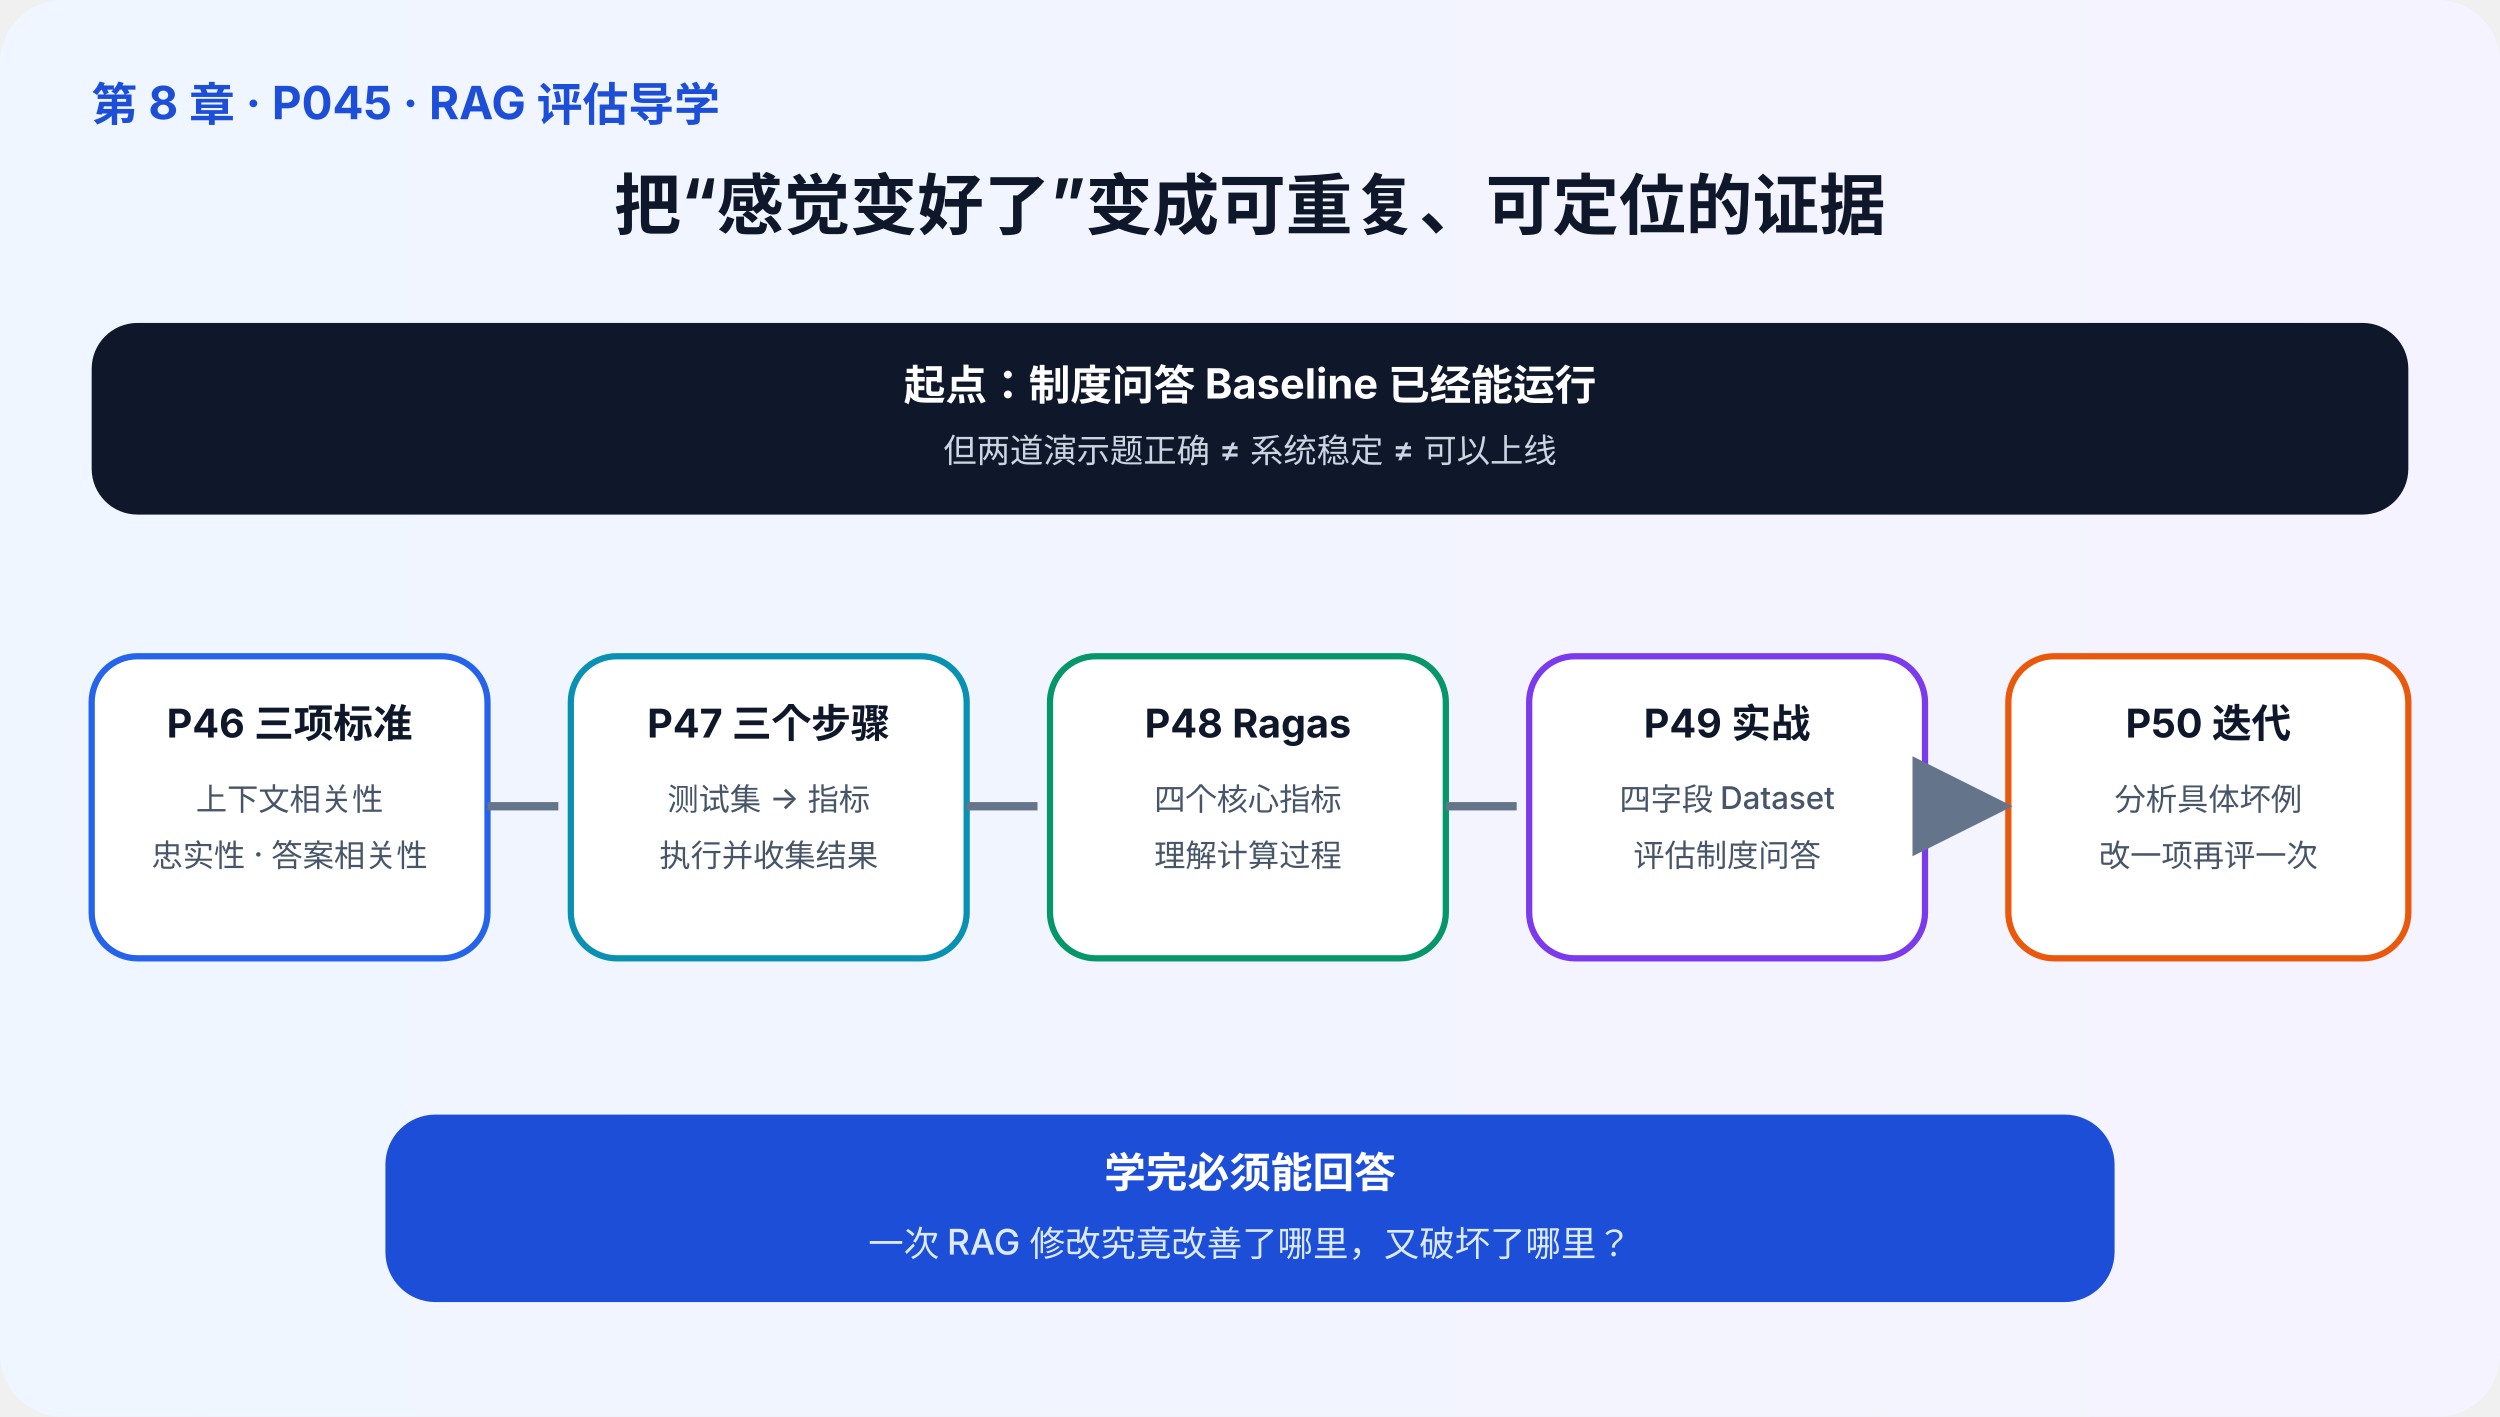
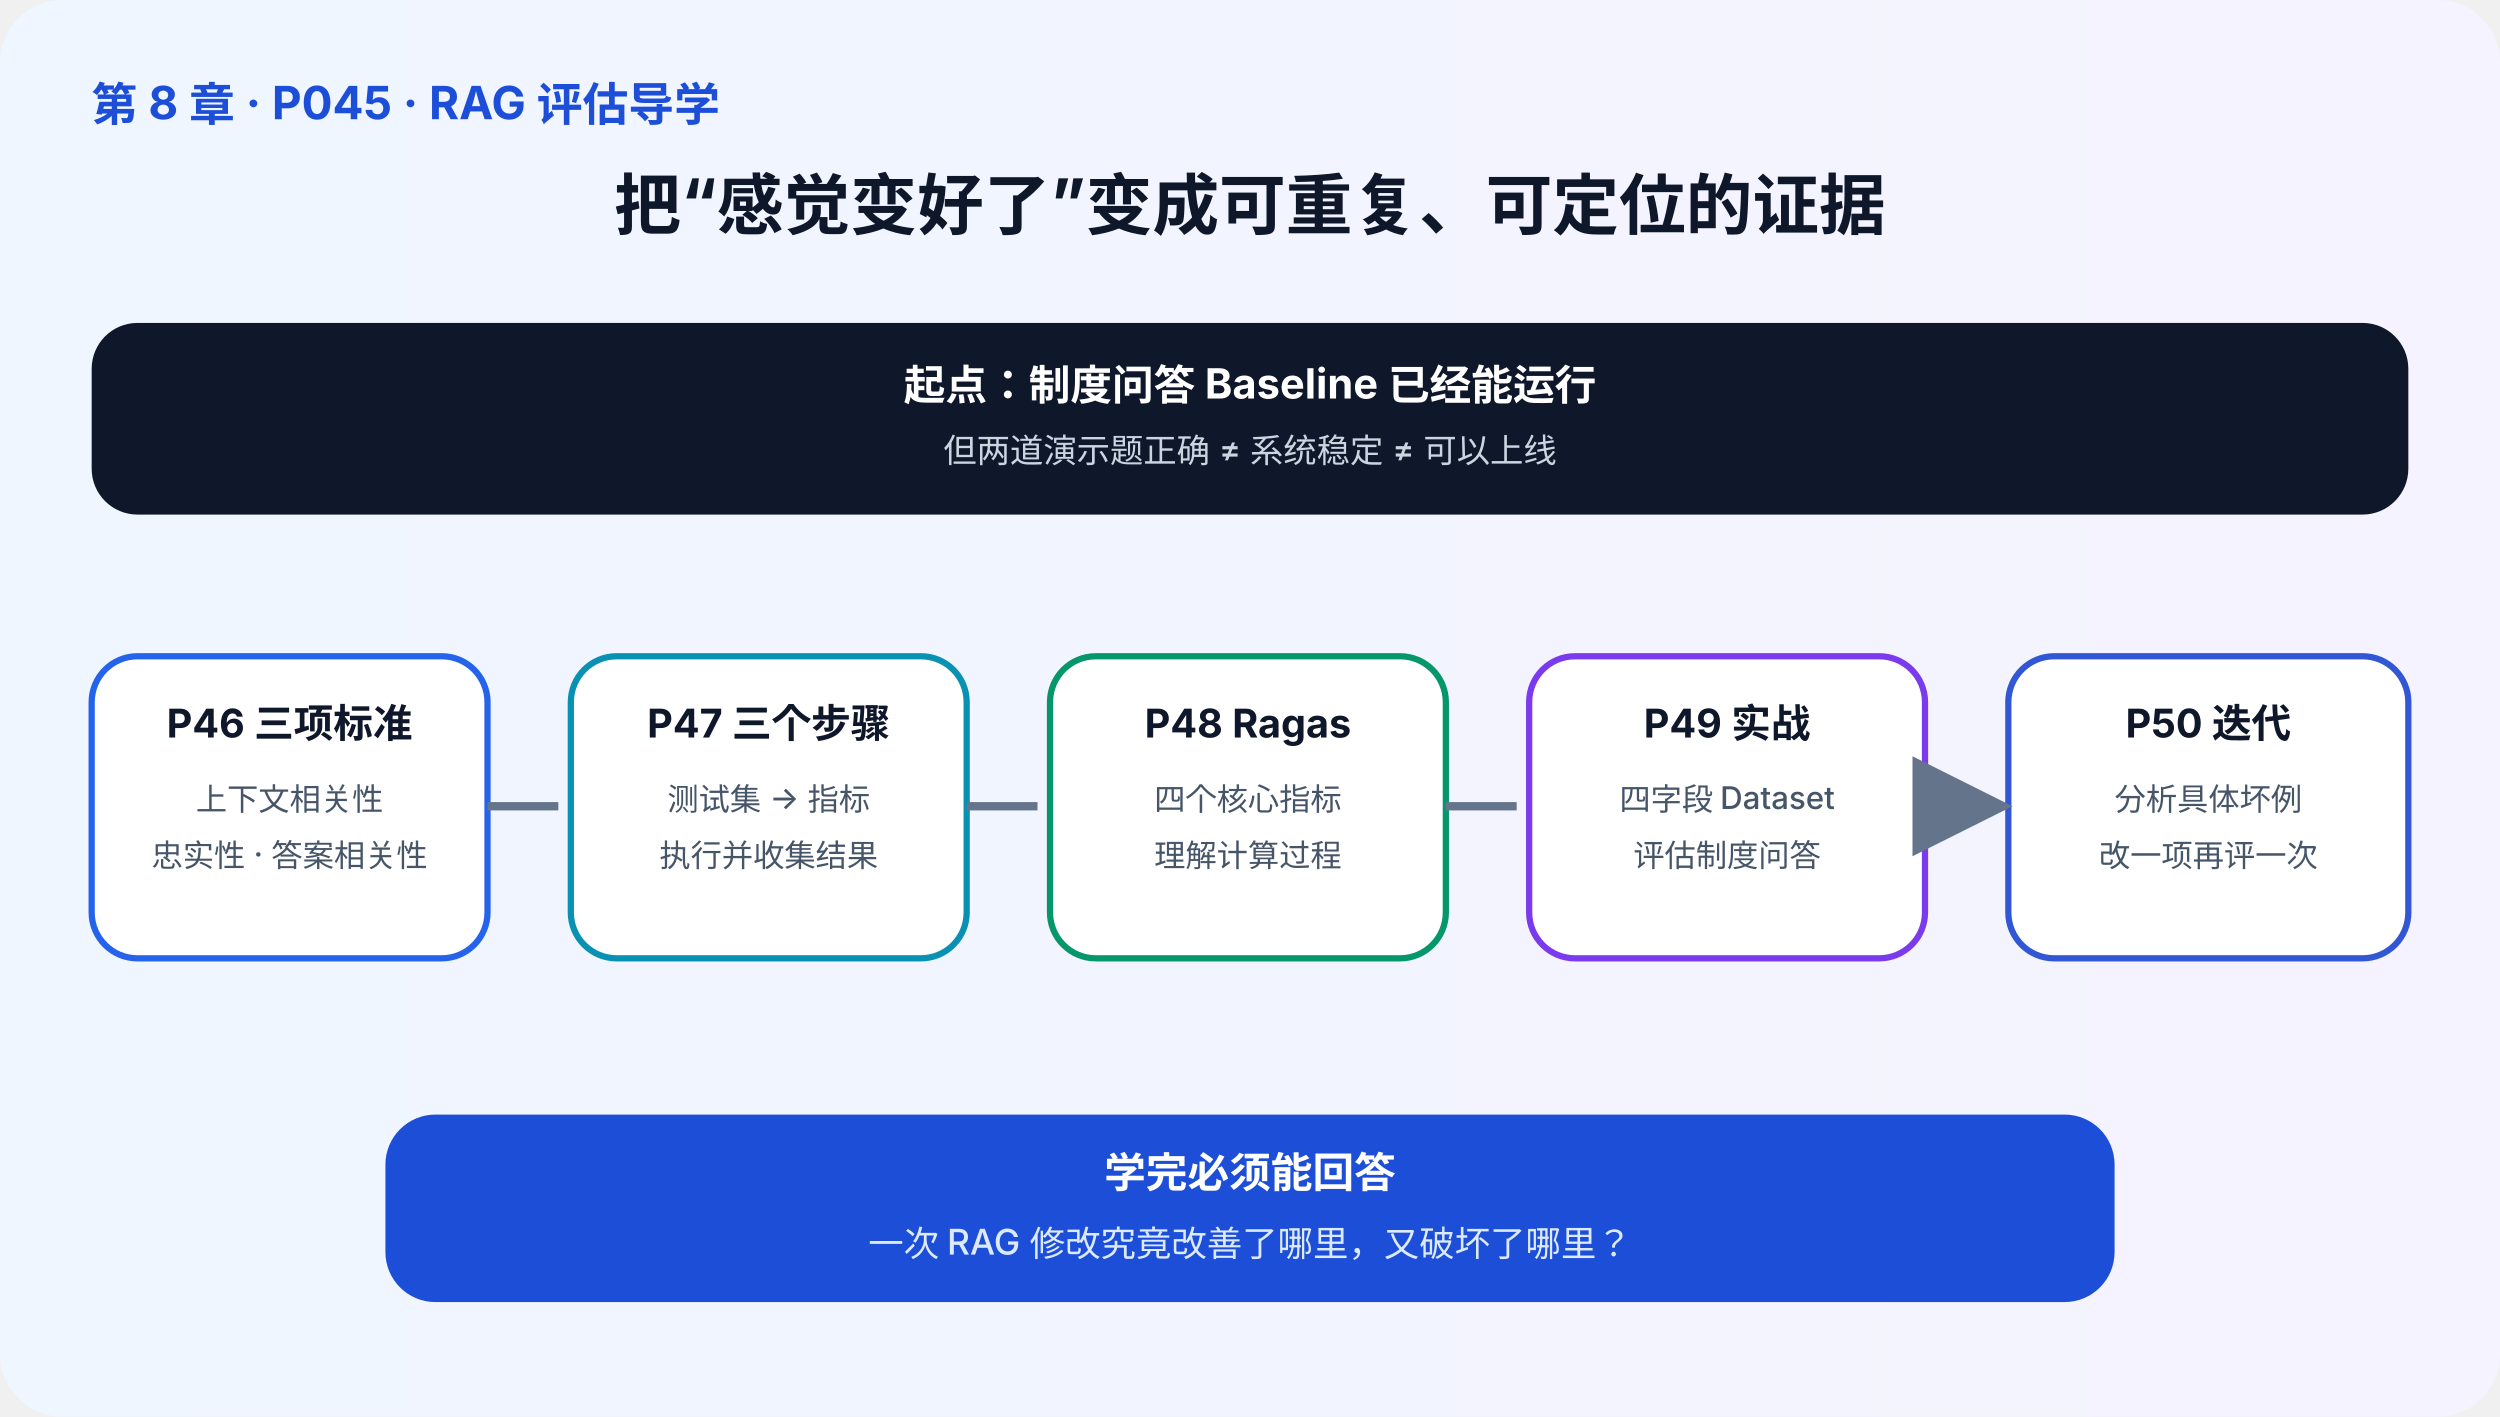
<svg xmlns="http://www.w3.org/2000/svg" role="img" width="1200" height="680" viewBox="0 0 1200 680">
  <defs>
    <linearGradient id="b45" x1="0" x2="1">
      <stop stop-color="#eff6ff" />
      <stop offset="1" stop-color="#f5f3ff" />
    </linearGradient>
    <marker id="a45" markerWidth="12" markerHeight="12" refX="10" refY="6" orient="auto">
      <path d="M0 0 12 6 0 12Z" fill="#64748b" />
    </marker>
    <style>.h{font:700 22px -apple-system,BlinkMacSystemFont,"PingFang SC",sans-serif;fill:#1d4ed8}.t{font:700 32px -apple-system,BlinkMacSystemFont,"PingFang SC",sans-serif;fill:#0f172a}.n{font:700 19px -apple-system,BlinkMacSystemFont,"PingFang SC",sans-serif;fill:#0f172a}.d{font:500 15px -apple-system,BlinkMacSystemFont,"PingFang SC",sans-serif;fill:#475569}.p{stroke:#64748b;stroke-width:4;fill:none;marker-end:url(#a45)}</style>
  </defs>
  <rect width="1200" height="680" rx="30" fill="url(#b45)" />
  <text x="44" y="58" class="h">第 8 章 · P045 · RAG 评估导学</text>
  <text x="600" y="110" text-anchor="middle" class="t">把“感觉变好了”变成可重复、可定位的证据</text>
  <rect x="44" y="155" width="1112" height="92" rx="22" fill="#0f172a" />
  <text x="600" y="192" text-anchor="middle" style="font:700 20px -apple-system,BlinkMacSystemFont,'PingFang SC';fill:white">起点：制度问答 Baseline 已经能运行</text>
  <text x="600" y="222" text-anchor="middle" style="font:500 16px -apple-system,BlinkMacSystemFont,'PingFang SC';fill:#cbd5e1">但两道演示题正确 ≠ 系统稳定 ≠ 可以上线</text>
  <g>
    <rect x="44" y="315" width="190" height="145" rx="22" fill="white" stroke="#2563eb" stroke-width="3" />
    <text x="139" y="354" text-anchor="middle" class="n">P46 三项标准</text>
    <text x="139" y="389" text-anchor="middle" class="d">上下文相关性</text>
    <text x="139" y="416" text-anchor="middle" class="d">忠实性 · 答案相关性</text>
    <rect x="274" y="315" width="190" height="145" rx="22" fill="white" stroke="#0891b2" stroke-width="3" />
    <text x="369" y="354" text-anchor="middle" class="n">P47 三个步骤</text>
    <text x="369" y="389" text-anchor="middle" class="d">测试集 → 指标</text>
    <text x="369" y="416" text-anchor="middle" class="d">执行并收集结果</text>
    <rect x="504" y="315" width="190" height="145" rx="22" fill="white" stroke="#059669" stroke-width="3" />
    <text x="599" y="354" text-anchor="middle" class="n">P48 Ragas</text>
    <text x="599" y="389" text-anchor="middle" class="d">四个核心指标</text>
    <text x="599" y="416" text-anchor="middle" class="d">理解计算过程</text>
    <rect x="734" y="315" width="190" height="145" rx="22" fill="white" stroke="#7c3aed" stroke-width="3" />
    <text x="829" y="354" text-anchor="middle" class="n">P49 实战</text>
    <text x="829" y="389" text-anchor="middle" class="d">四字段 Dataset</text>
    <text x="829" y="416" text-anchor="middle" class="d">评估制度问答</text>
-     <rect x="964" y="315" width="192" height="145" rx="22" fill="white" stroke="#ea580c" stroke-width="3" />
+     <rect x="964" y="315" width="192" height="145" rx="22" fill="white" stroke="#3157d5" stroke-width="3" />
    <text x="1060" y="354" text-anchor="middle" class="n">P50 迭代</text>
    <text x="1060" y="389" text-anchor="middle" class="d">分析具体坏例</text>
    <text x="1060" y="416" text-anchor="middle" class="d">改一项再评一次</text>
  </g>
  <path d="M234 387H268M464 387H498M694 387H728M924 387H958" class="p" />
  <rect x="185" y="535" width="830" height="90" rx="24" fill="#1d4ed8" />
  <text x="600" y="570" text-anchor="middle" style="font:700 20px -apple-system,BlinkMacSystemFont,'PingFang SC';fill:white">学完必须能回答</text>
  <text x="600" y="603" text-anchor="middle" style="font:500 17px -apple-system,BlinkMacSystemFont,'PingFang SC';fill:#dbeafe">一次 RAG 修改究竟改善了哪里，又破坏了哪里？</text>
</svg>
